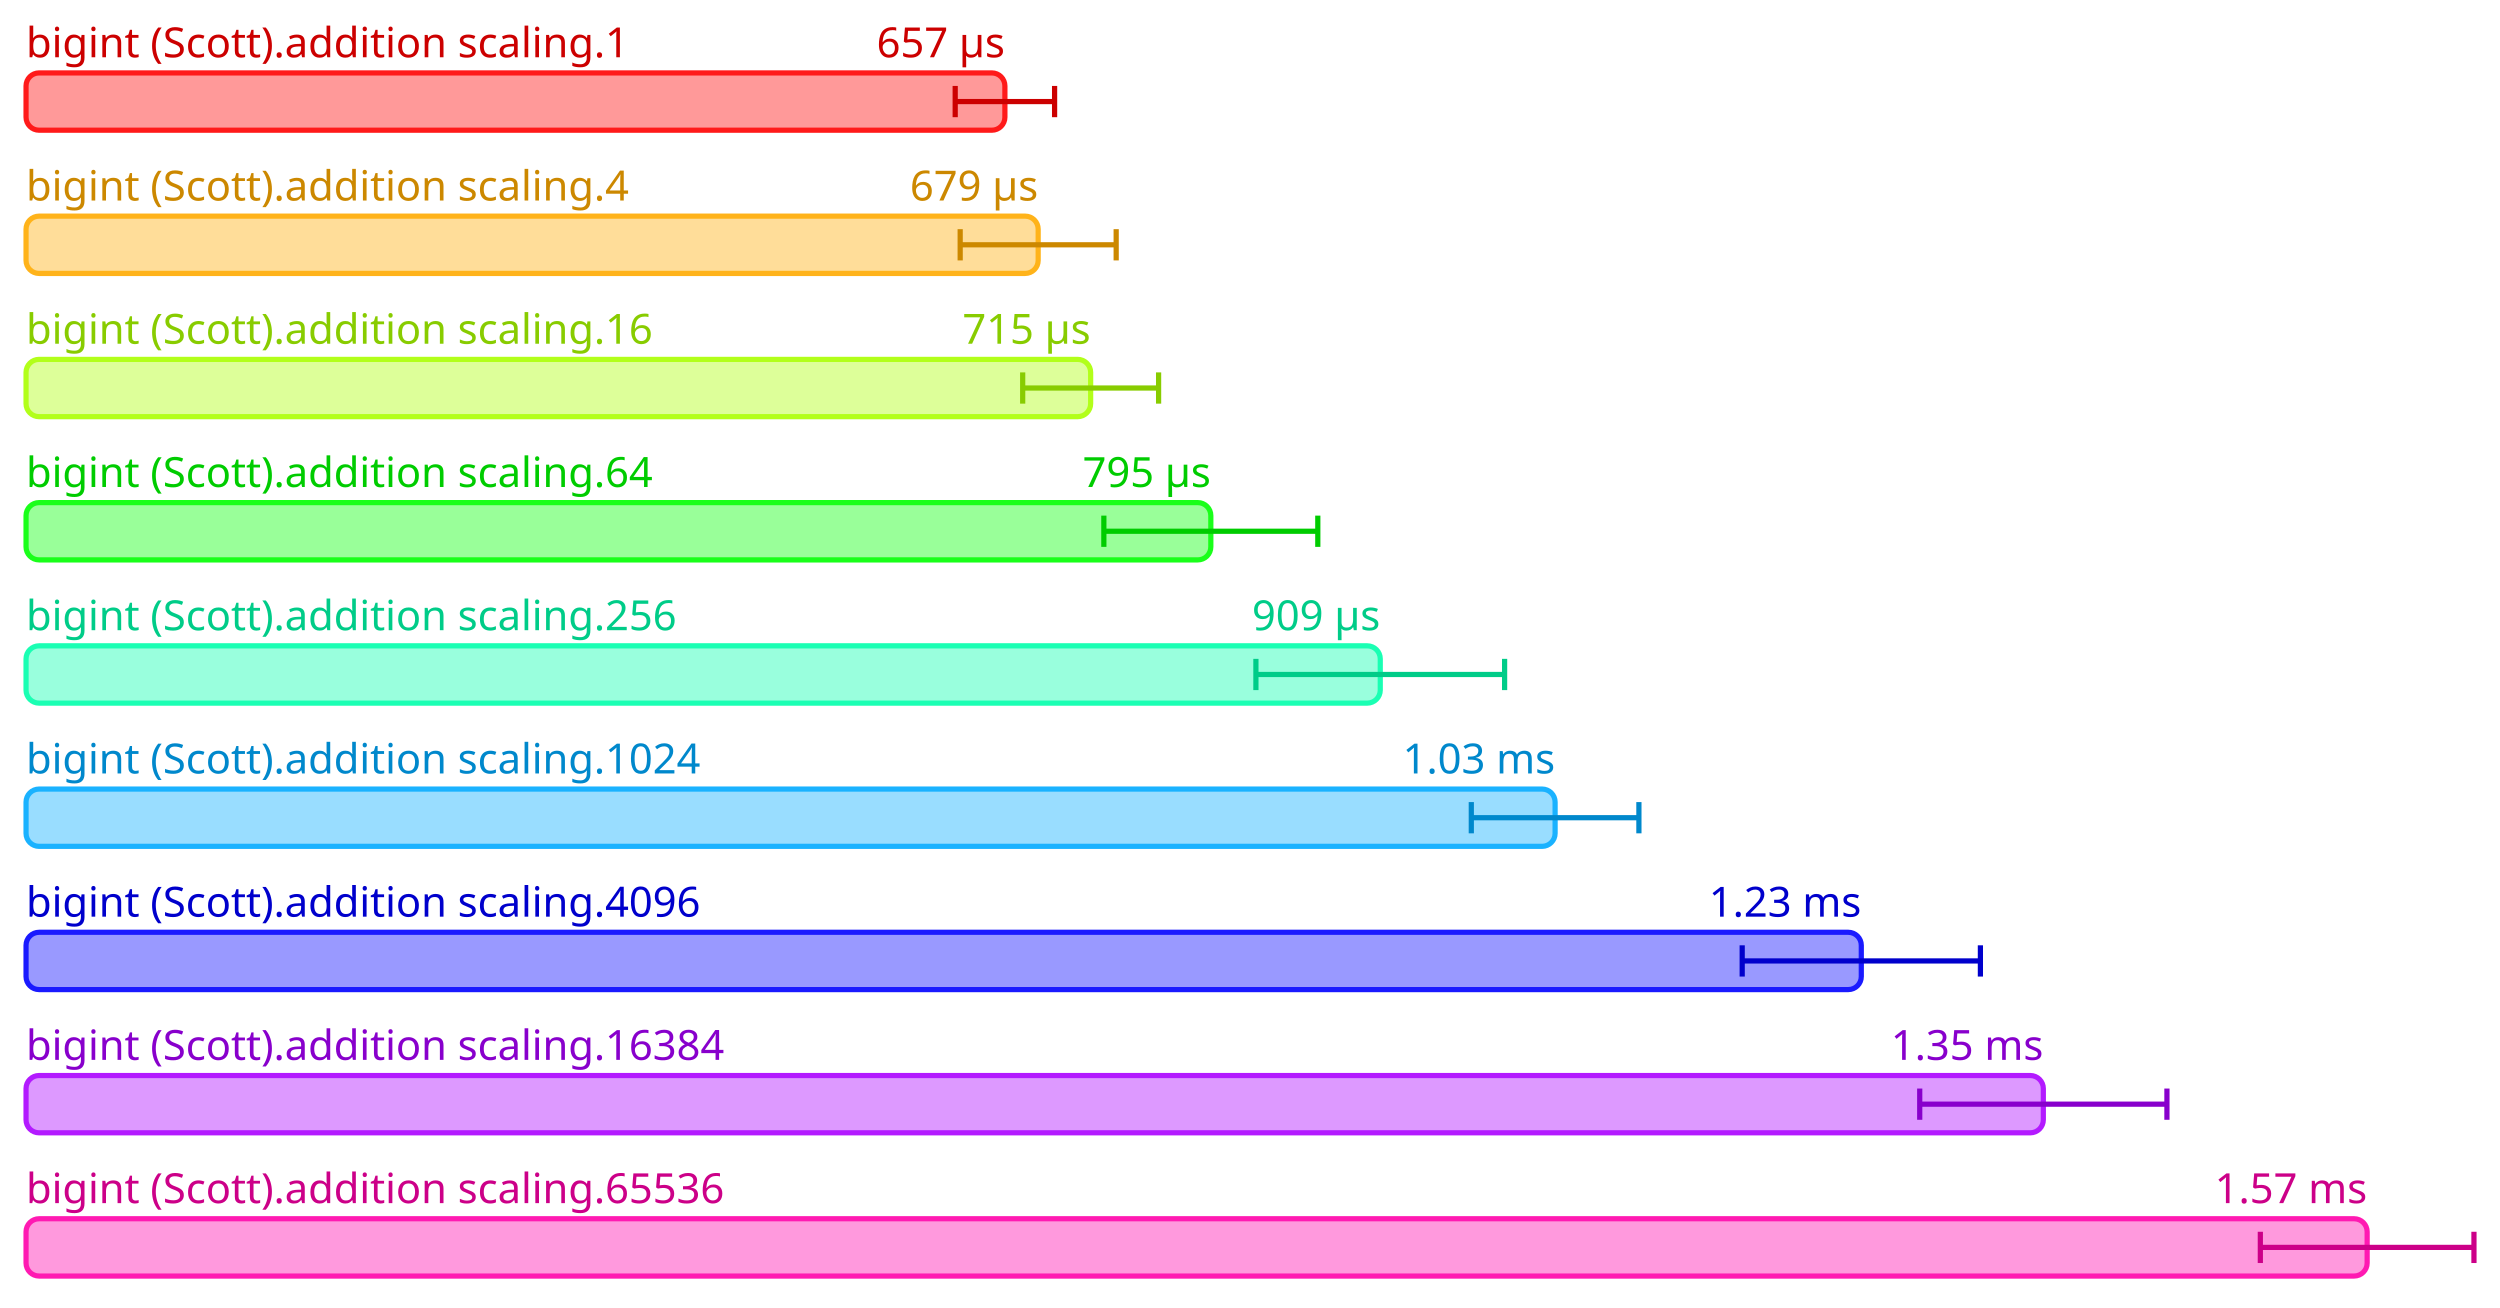
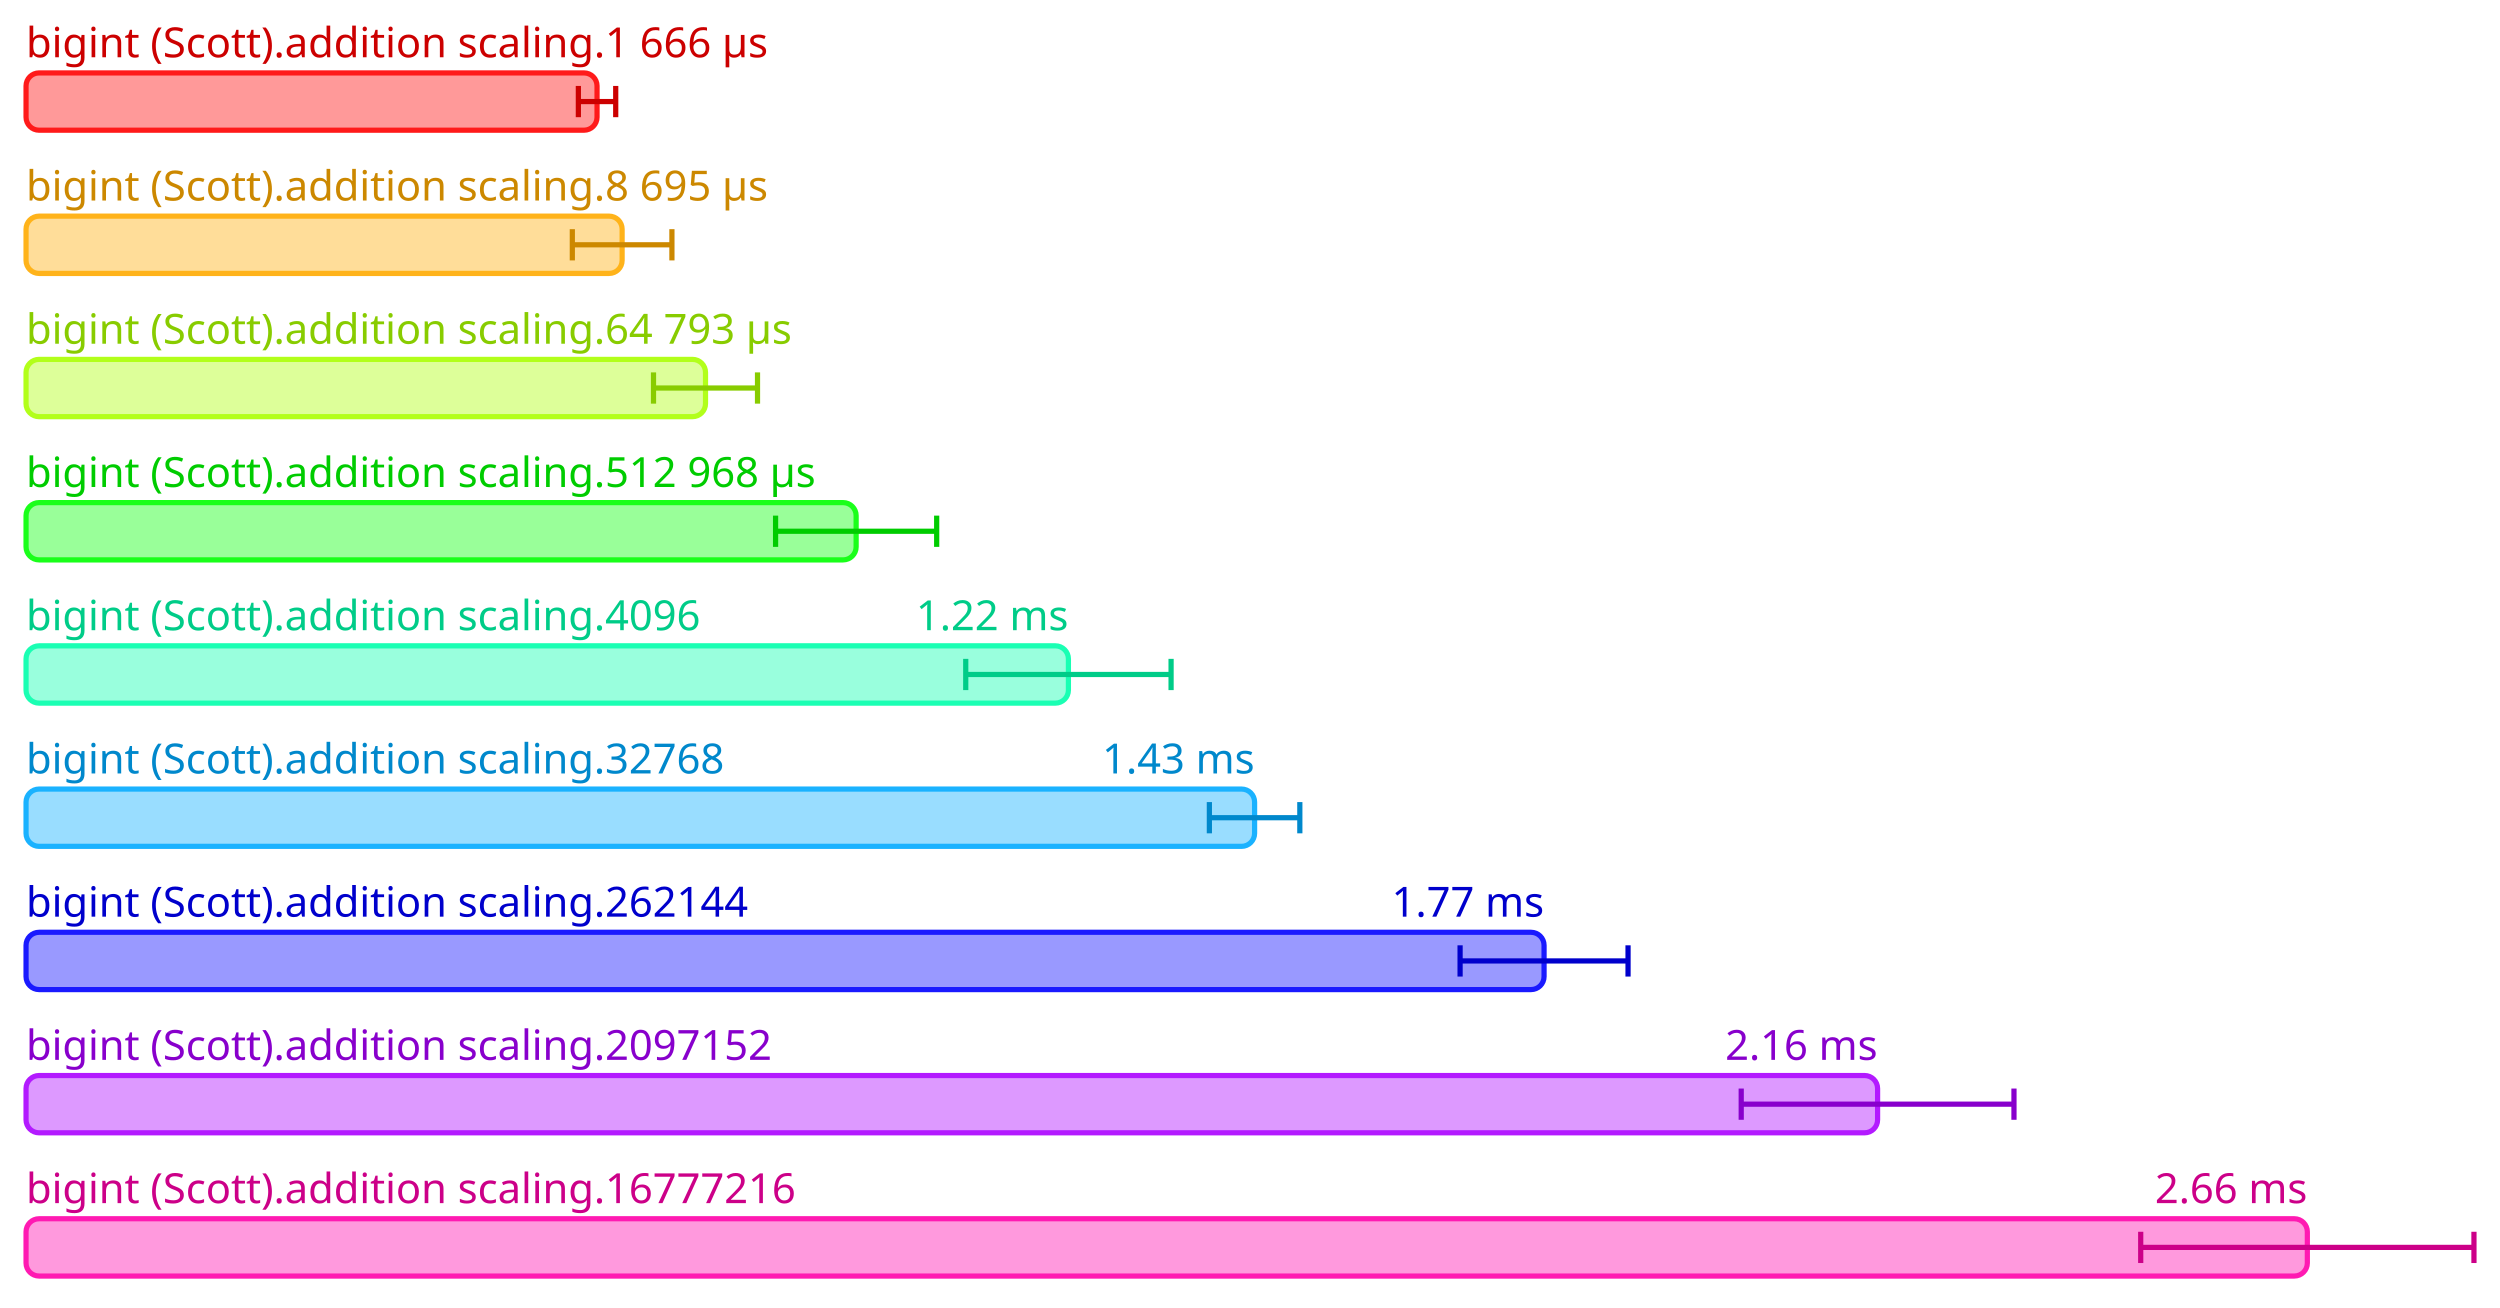
<svg xmlns="http://www.w3.org/2000/svg" height="502" width="960.0" font-size="16" font-family="sans-serif" stroke-width="2">
  <g transform="translate(10.0 0)">
-     <g fill="hsl(0, 100%, 40%)">
-       <text y="22">bigint (Scott).addition scaling.1</text>
-       <text y="22" x="375.879" text-anchor="end">657  μs</text>
-     </g>
+     <text fill="hsl(0, 100%, 40%)" y="22">bigint (Scott).addition scaling.1 666  μs</text>
    <g>
-       <rect y="28" rx="5" height="22" width="375.879" fill="hsl(0, 100%, 80%)" stroke="hsl(0, 100%, 55%)" />
+       <rect y="28" rx="5" height="22" width="219.261" fill="hsl(0, 100%, 80%)" stroke="hsl(0, 100%, 55%)" />
      <g stroke="hsl(0, 100%, 40%)">
-         <line x1="356.795" x2="394.962" y1="39" y2="39" />
-         <line x1="356.795" x2="356.795" y1="33" y2="45" />
-         <line x1="394.962" x2="394.962" y1="33" y2="45" />
+         <line x1="212.088" x2="226.434" y1="39" y2="39" />
+         <line x1="212.088" x2="212.088" y1="33" y2="45" />
+         <line x1="226.434" x2="226.434" y1="33" y2="45" />
      </g>
    </g>
-     <g fill="hsl(40, 100%, 40%)">
-       <text y="77">bigint (Scott).addition scaling.4</text>
-       <text y="77" x="388.659" text-anchor="end">679  μs</text>
-     </g>
+     <text fill="hsl(40, 100%, 40%)" y="77">bigint (Scott).addition scaling.8 695  μs</text>
    <g>
-       <rect y="83" rx="5" height="22" width="388.659" fill="hsl(40, 100%, 80%)" stroke="hsl(40, 100%, 55%)" />
+       <rect y="83" rx="5" height="22" width="228.893" fill="hsl(40, 100%, 80%)" stroke="hsl(40, 100%, 55%)" />
      <g stroke="hsl(40, 100%, 40%)">
-         <line x1="358.707" x2="418.611" y1="94" y2="94" />
-         <line x1="358.707" x2="358.707" y1="88" y2="100" />
-         <line x1="418.611" x2="418.611" y1="88" y2="100" />
+         <line x1="209.771" x2="248.016" y1="94" y2="94" />
+         <line x1="209.771" x2="209.771" y1="88" y2="100" />
+         <line x1="248.016" x2="248.016" y1="88" y2="100" />
      </g>
    </g>
-     <g fill="hsl(80, 100%, 40%)">
-       <text y="132">bigint (Scott).addition scaling.16</text>
-       <text y="132" x="408.807" text-anchor="end">715  μs</text>
-     </g>
+     <text fill="hsl(80, 100%, 40%)" y="132">bigint (Scott).addition scaling.64 793  μs</text>
    <g>
-       <rect y="138" rx="5" height="22" width="408.807" fill="hsl(80, 100%, 80%)" stroke="hsl(80, 100%, 55%)" />
+       <rect y="138" rx="5" height="22" width="260.916" fill="hsl(80, 100%, 80%)" stroke="hsl(80, 100%, 55%)" />
      <g stroke="hsl(80, 100%, 40%)">
-         <line x1="382.712" x2="434.902" y1="149" y2="149" />
-         <line x1="382.712" x2="382.712" y1="143" y2="155" />
-         <line x1="434.902" x2="434.902" y1="143" y2="155" />
+         <line x1="240.946" x2="280.885" y1="149" y2="149" />
+         <line x1="240.946" x2="240.946" y1="143" y2="155" />
+         <line x1="280.885" x2="280.885" y1="143" y2="155" />
      </g>
    </g>
-     <g fill="hsl(120, 100%, 40%)">
-       <text y="187">bigint (Scott).addition scaling.64</text>
-       <text y="187" x="454.957" text-anchor="end">795  μs</text>
-     </g>
+     <text fill="hsl(120, 100%, 40%)" y="187">bigint (Scott).addition scaling.512 968  μs</text>
    <g>
-       <rect y="193" rx="5" height="22" width="454.957" fill="hsl(120, 100%, 80%)" stroke="hsl(120, 100%, 55%)" />
+       <rect y="193" rx="5" height="22" width="318.753" fill="hsl(120, 100%, 80%)" stroke="hsl(120, 100%, 55%)" />
      <g stroke="hsl(120, 100%, 40%)">
-         <line x1="413.879" x2="496.035" y1="204" y2="204" />
-         <line x1="413.879" x2="413.879" y1="198" y2="210" />
-         <line x1="496.035" x2="496.035" y1="198" y2="210" />
+         <line x1="287.821" x2="349.685" y1="204" y2="204" />
+         <line x1="287.821" x2="287.821" y1="198" y2="210" />
+         <line x1="349.685" x2="349.685" y1="198" y2="210" />
      </g>
    </g>
    <g fill="hsl(160, 100%, 40%)">
-       <text y="242">bigint (Scott).addition scaling.256</text>
-       <text y="242" x="520.019" text-anchor="end">909  μs</text>
+       <text y="242">bigint (Scott).addition scaling.4096</text>
+       <text y="242" x="400.269" text-anchor="end">1.22 ms</text>
    </g>
    <g>
-       <rect y="248" rx="5" height="22" width="520.019" fill="hsl(160, 100%, 80%)" stroke="hsl(160, 100%, 55%)" />
+       <rect y="248" rx="5" height="22" width="400.269" fill="hsl(160, 100%, 80%)" stroke="hsl(160, 100%, 55%)" />
      <g stroke="hsl(160, 100%, 40%)">
-         <line x1="472.27" x2="567.767" y1="259" y2="259" />
-         <line x1="472.27" x2="472.27" y1="253" y2="265" />
-         <line x1="567.767" x2="567.767" y1="253" y2="265" />
+         <line x1="360.844" x2="439.694" y1="259" y2="259" />
+         <line x1="360.844" x2="360.844" y1="253" y2="265" />
+         <line x1="439.694" x2="439.694" y1="253" y2="265" />
      </g>
    </g>
    <g fill="hsl(200, 100%, 40%)">
-       <text y="297">bigint (Scott).addition scaling.1024</text>
-       <text y="297" x="587.159" text-anchor="end">1.03 ms</text>
+       <text y="297">bigint (Scott).addition scaling.32768</text>
+       <text y="297" x="471.764" text-anchor="end">1.43 ms</text>
    </g>
    <g>
-       <rect y="303" rx="5" height="22" width="587.159" fill="hsl(200, 100%, 80%)" stroke="hsl(200, 100%, 55%)" />
+       <rect y="303" rx="5" height="22" width="471.764" fill="hsl(200, 100%, 80%)" stroke="hsl(200, 100%, 55%)" />
      <g stroke="hsl(200, 100%, 40%)">
-         <line x1="554.979" x2="619.34" y1="314" y2="314" />
-         <line x1="554.979" x2="554.979" y1="308" y2="320" />
-         <line x1="619.34" x2="619.34" y1="308" y2="320" />
+         <line x1="454.396" x2="489.132" y1="314" y2="314" />
+         <line x1="454.396" x2="454.396" y1="308" y2="320" />
+         <line x1="489.132" x2="489.132" y1="308" y2="320" />
      </g>
    </g>
    <g fill="hsl(240, 100%, 40%)">
-       <text y="352">bigint (Scott).addition scaling.4096</text>
-       <text y="352" x="704.736" text-anchor="end">1.23 ms</text>
+       <text y="352">bigint (Scott).addition scaling.262144</text>
+       <text y="352" x="582.92" text-anchor="end">1.77 ms</text>
    </g>
    <g>
-       <rect y="358" rx="5" height="22" width="704.736" fill="hsl(240, 100%, 80%)" stroke="hsl(240, 100%, 55%)" />
+       <rect y="358" rx="5" height="22" width="582.92" fill="hsl(240, 100%, 80%)" stroke="hsl(240, 100%, 55%)" />
      <g stroke="hsl(240, 100%, 40%)">
-         <line x1="659" x2="750.471" y1="369" y2="369" />
-         <line x1="659" x2="659" y1="363" y2="375" />
-         <line x1="750.471" x2="750.471" y1="363" y2="375" />
+         <line x1="550.672" x2="615.168" y1="369" y2="369" />
+         <line x1="550.672" x2="550.672" y1="363" y2="375" />
+         <line x1="615.168" x2="615.168" y1="363" y2="375" />
      </g>
    </g>
    <g fill="hsl(280, 100%, 40%)">
-       <text y="407">bigint (Scott).addition scaling.16384</text>
-       <text y="407" x="774.637" text-anchor="end">1.35 ms</text>
+       <text y="407">bigint (Scott).addition scaling.2097152</text>
+       <text y="407" x="710.996" text-anchor="end">2.16 ms</text>
    </g>
    <g>
-       <rect y="413" rx="5" height="22" width="774.637" fill="hsl(280, 100%, 80%)" stroke="hsl(280, 100%, 55%)" />
+       <rect y="413" rx="5" height="22" width="710.996" fill="hsl(280, 100%, 80%)" stroke="hsl(280, 100%, 55%)" />
      <g stroke="hsl(280, 100%, 40%)">
-         <line x1="727.175" x2="822.099" y1="424" y2="424" />
-         <line x1="727.175" x2="727.175" y1="418" y2="430" />
-         <line x1="822.099" x2="822.099" y1="418" y2="430" />
+         <line x1="658.627" x2="763.366" y1="424" y2="424" />
+         <line x1="658.627" x2="658.627" y1="418" y2="430" />
+         <line x1="763.366" x2="763.366" y1="418" y2="430" />
      </g>
    </g>
    <g fill="hsl(320, 100%, 40%)">
-       <text y="462">bigint (Scott).addition scaling.65536</text>
-       <text y="462" x="898.983" text-anchor="end">1.57 ms</text>
+       <text y="462">bigint (Scott).addition scaling.16777216</text>
+       <text y="462" x="876.017" text-anchor="end">2.66 ms</text>
    </g>
    <g>
-       <rect y="468" rx="5" height="22" width="898.983" fill="hsl(320, 100%, 80%)" stroke="hsl(320, 100%, 55%)" />
+       <rect y="468" rx="5" height="22" width="876.017" fill="hsl(320, 100%, 80%)" stroke="hsl(320, 100%, 55%)" />
      <g stroke="hsl(320, 100%, 40%)">
-         <line x1="857.967" x2="940.0" y1="479" y2="479" />
-         <line x1="857.967" x2="857.967" y1="473" y2="485" />
+         <line x1="812.035" x2="940.0" y1="479" y2="479" />
+         <line x1="812.035" x2="812.035" y1="473" y2="485" />
        <line x1="940.0" x2="940.0" y1="473" y2="485" />
      </g>
    </g>
  </g>
</svg>
